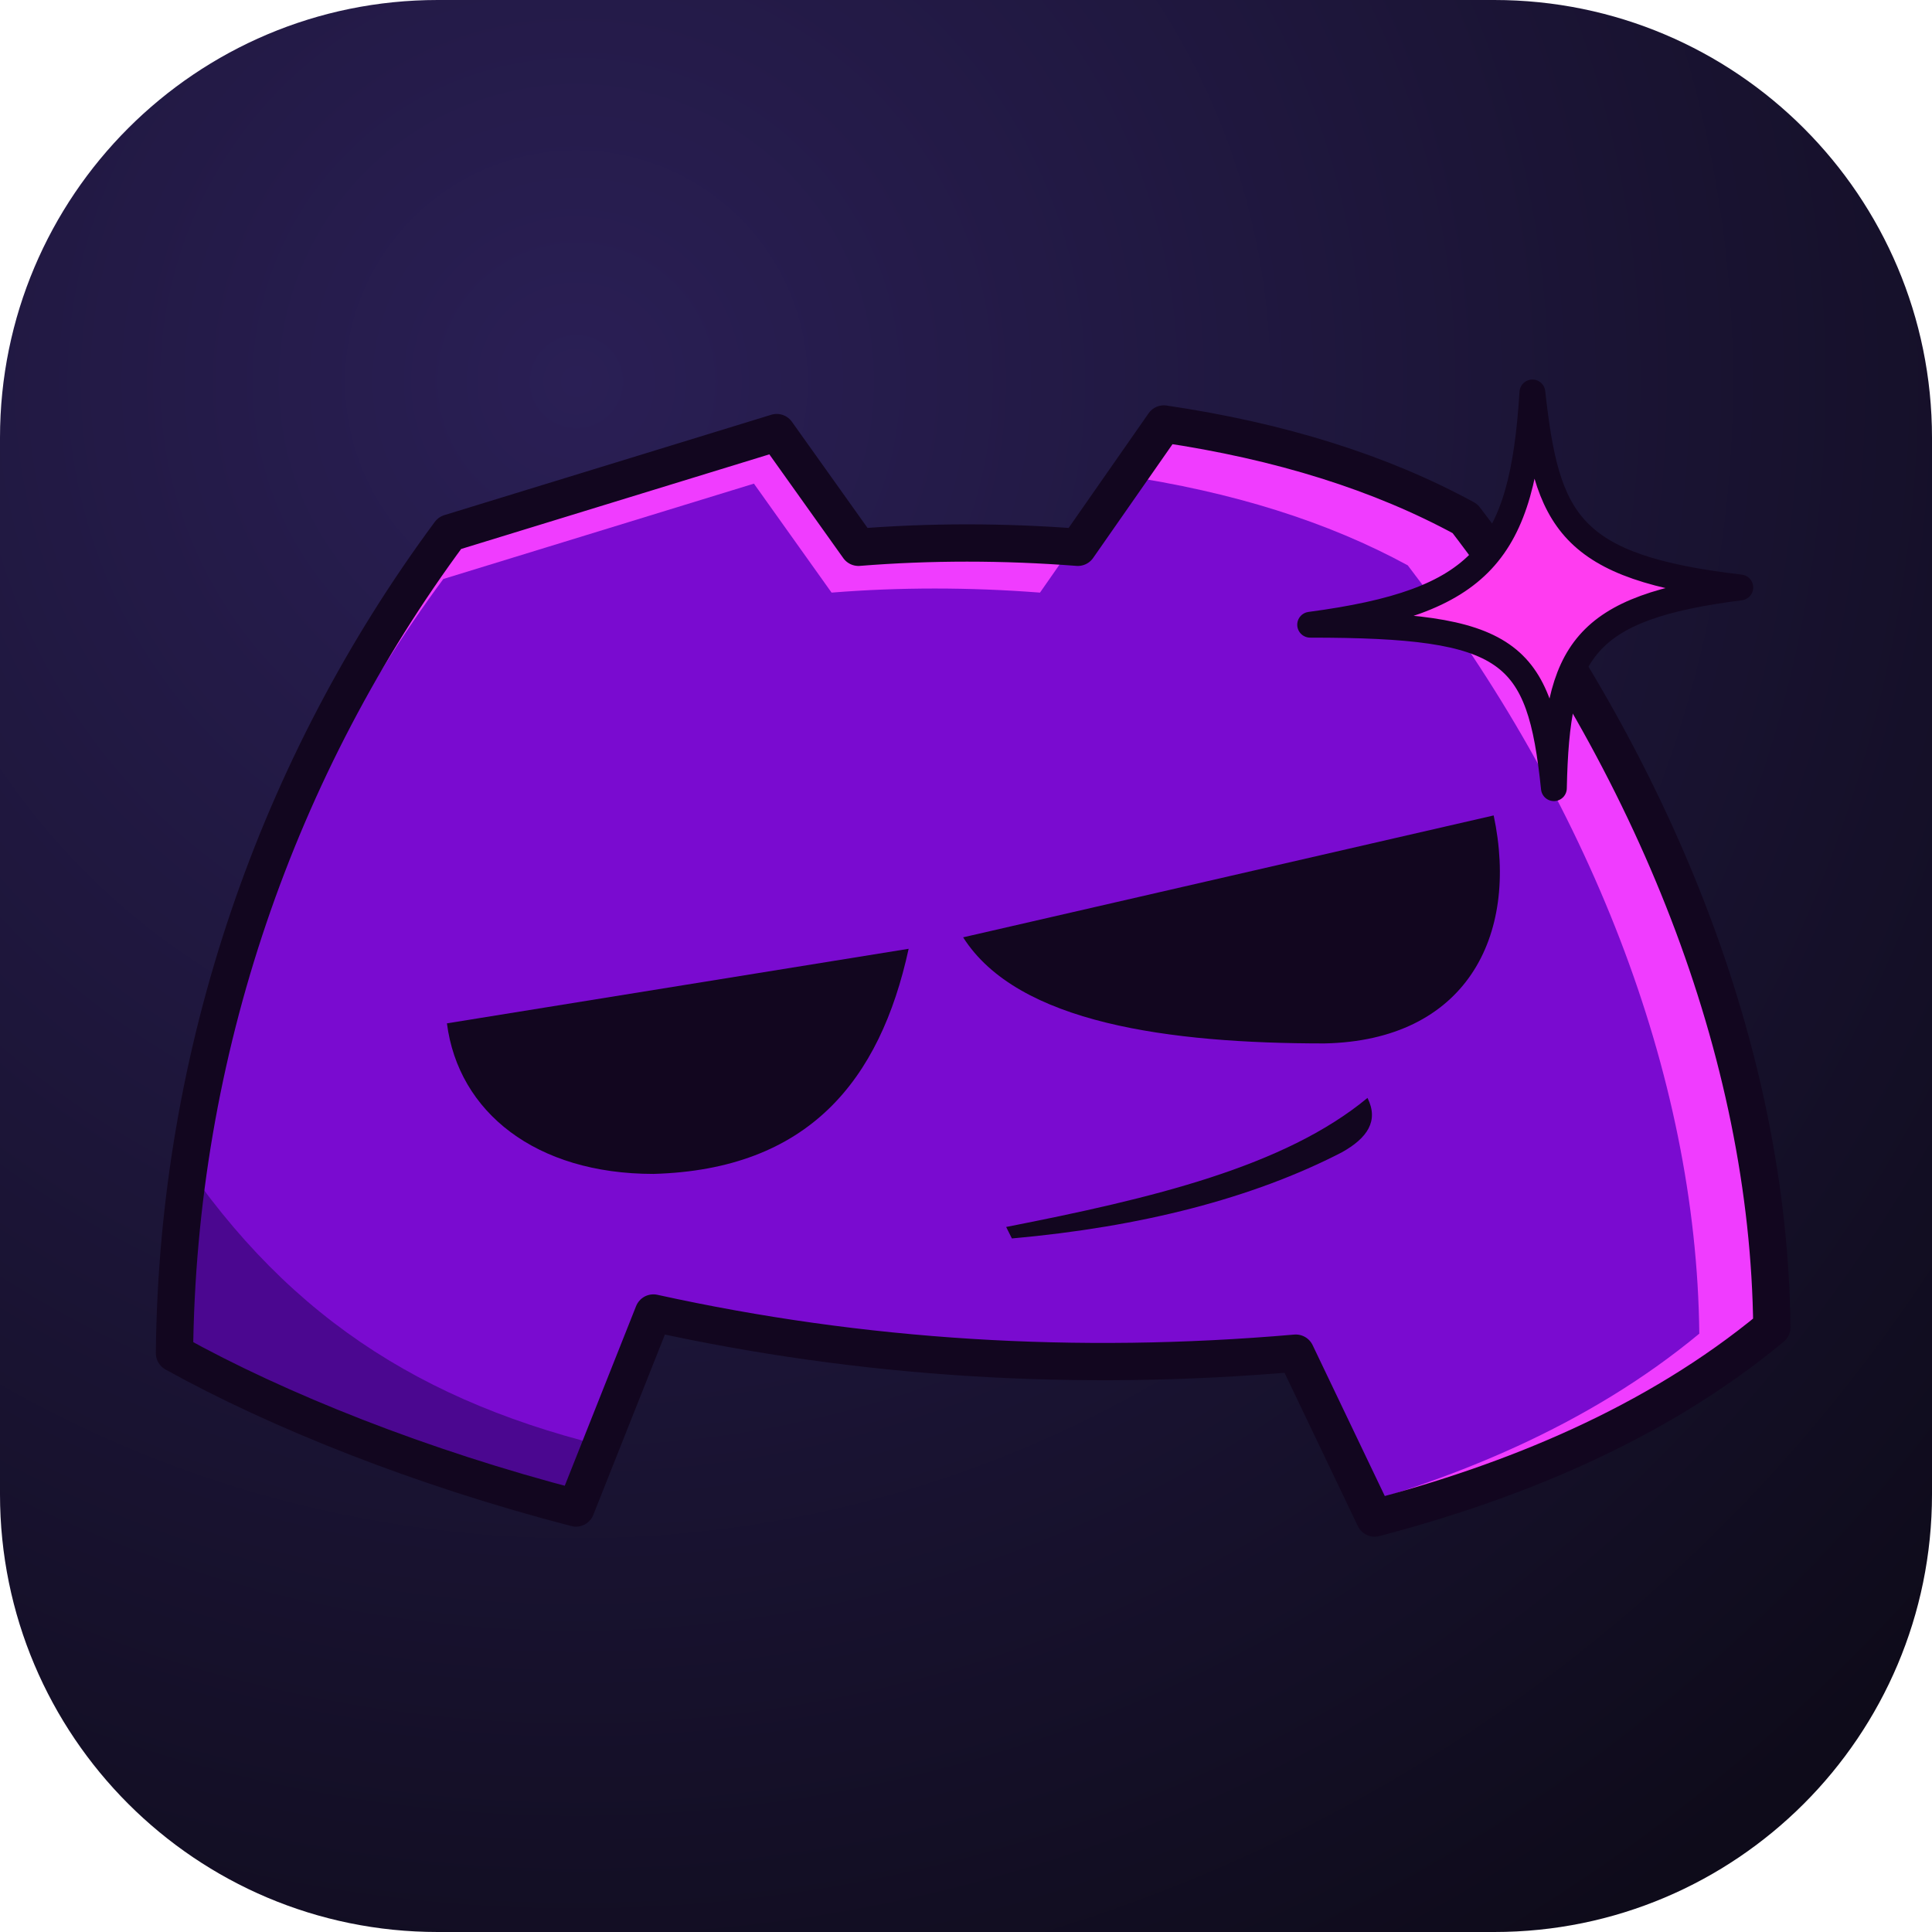
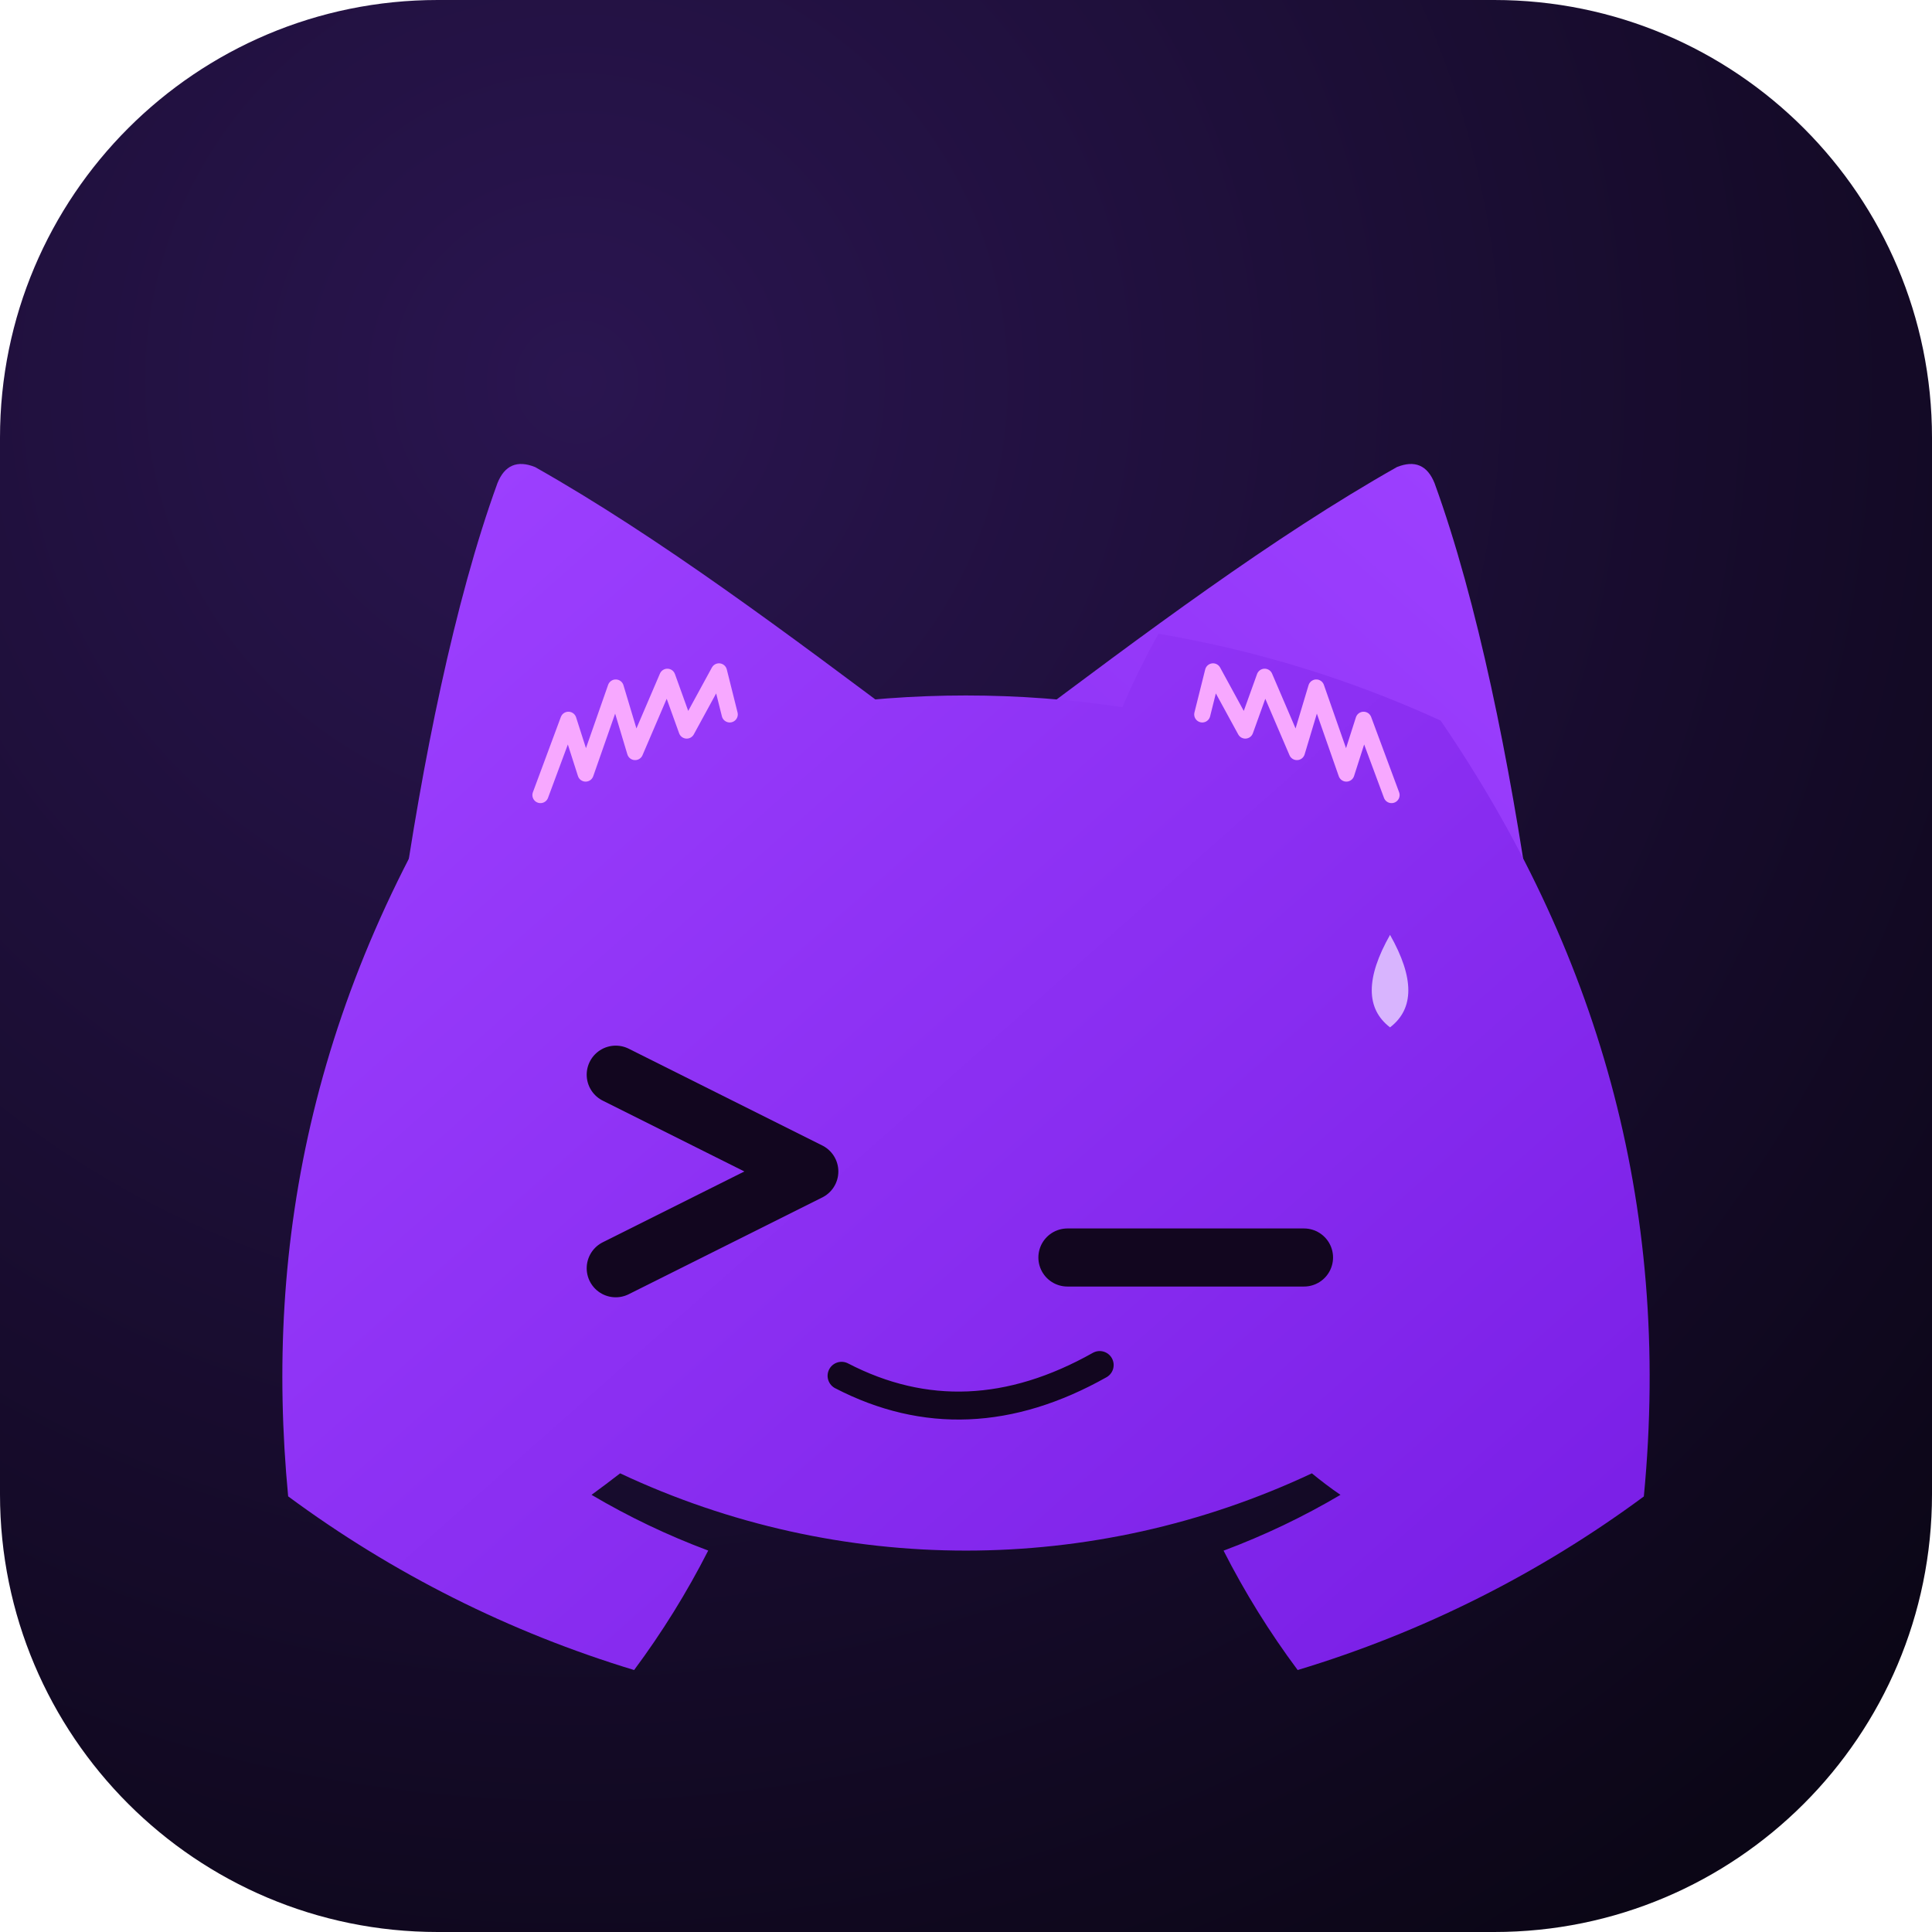
- <svg xmlns="http://www.w3.org/2000/svg" xmlns:xlink="http://www.w3.org/1999/xlink" viewBox="0 0 512 512" width="512" height="512">
+ <svg xmlns="http://www.w3.org/2000/svg" viewBox="0 0 512 512" width="512" height="512">
  <defs>
-     <path id="lc-body" d="M340 258 L568 188 L625 268 Q700 262 778 268 L838 182 Q960 200 1048 248 C1180 420 1260 620 1262 812 C1180 880 1080 920 985 945 L930 830 Q700 850 482 802 L428 938 C320 910 220 870 148 830 C150 620 220 420 340 258 Z" />
-     <clipPath id="lc-clip">
-       <use xlink:href="#lc-body" />
-     </clipPath>
-     <radialGradient id="lc-bg" cx="0.3" cy="0.2" r="0.95">
-       <stop offset="0" stop-color="#2A1F55" />
-       <stop offset="1" stop-color="#0E0B1A" />
+     <radialGradient id="lt-bg" cx="0.3" cy="0.2" r="0.95">
+       <stop offset="0" stop-color="#2A1550" />
+       <stop offset="1" stop-color="#0B0616" />
    </radialGradient>
  </defs>
-   <rect width="512" height="512" rx="116" fill="url(#lc-bg)" />
-   <g transform="translate(28 85) scale(0.38) translate(-100 -110)">
-     <g clip-path="url(#lc-clip)">
-       <use xlink:href="#lc-body" fill="#F03CFF" />
-       <use xlink:href="#lc-body" fill="#7A0BD0" transform="translate(12.5 45) scale(0.95)" />
-       <path d="M150 690 C230 810 330 870 470 900 L440 980 L100 980 L100 690 Z" fill="#4B0790" />
+   <rect width="512" height="512" rx="116" fill="url(#lt-bg)" />
+   <g transform="translate(256 262) scale(2.85) translate(-63.57 -33)">
+     <defs>
+       <linearGradient id="lt-head" gradientUnits="userSpaceOnUse" x1="14" y1="-16" x2="113" y2="96">
+         <stop offset="0" stop-color="#9D40FF" />
+         <stop offset="1" stop-color="#7A1FE6" />
+       </linearGradient>
+     </defs>
+     <path d="M11 26 C13 12 16 -3 20 -14 Q21 -16.5 23.5 -15.5 C35 -9 47 0 59 9 L34 24 Z" fill="url(#lt-head)" />
+     <g transform="translate(127.14 0) scale(-1 1)">
+       <path d="M11 26 C13 12 16 -3 20 -14 Q21 -16.5 23.5 -15.5 C35 -9 47 0 59 9 L34 24 Z" fill="url(#lt-head)" />
    </g>
-     <use xlink:href="#lc-body" fill="none" stroke="#12061F" stroke-width="26" stroke-linejoin="round" />
-     <path d="M338 600 L660 548 C640 640 590 702 482 705 C400 705 346 662 338 600 Z" fill="#12061F" />
-     <path d="M698 540 L1068 455 C1086 540 1048 612 950 614 C842 614 736 600 698 540 Z" fill="#12061F" />
-     <path d="M728 742 C830 722 922 700 980 652 C988 668 980 680 962 690 C900 722 822 742 732 750 Z" fill="#12061F" />
-     <path d="M1095 160 C1105 250 1120 282 1240 296 C1130 310 1112 340 1110 436 C1100 340 1080 322 940 322 C1060 306 1088 272 1095 160 Z" fill="#FF3CF0" stroke="#12061F" stroke-width="18" stroke-linejoin="round" />
+     <path d="M107.7,8.07A105.15,105.15,0,0,0,81.47,0a72.06,72.06,0,0,0-3.36,6.83A97.68,97.68,0,0,0,49,6.83,72.37,72.37,0,0,0,45.64,0,105.89,105.89,0,0,0,19.39,8.09C2.79,32.65-1.71,56.6.54,80.21h0A105.73,105.73,0,0,0,32.71,96.36,77.7,77.7,0,0,0,39.6,85.25a68.42,68.42,0,0,1-10.85-5.18c.91-.66,1.8-1.34,2.66-2a75.57,75.57,0,0,0,64.32,0c.87.71,1.76,1.39,2.66,2a68.68,68.68,0,0,1-10.87,5.19,77,77,0,0,0,6.89,11.1A105.25,105.25,0,0,0,126.6,80.22h0C129.24,52.84,122.09,29.11,107.7,8.07Z" fill="url(#lt-head)" />
+     <path d="M24 15 l2.6 -7 l1.6 5 l2.8 -8 l1.8 6 l3 -7 l1.8 5 l3 -5.5 l1 4" fill="none" stroke="#F7A8FF" stroke-width="1.5" stroke-linecap="round" stroke-linejoin="round" />
+     <g transform="translate(127.14 0) scale(-1 1)">
+       <path d="M24 15 l2.6 -7 l1.6 5 l2.8 -8 l1.8 6 l3 -7 l1.8 5 l3 -5.5 l1 4" fill="none" stroke="#F7A8FF" stroke-width="1.5" stroke-linecap="round" stroke-linejoin="round" />
+     </g>
+     <path d="M31 41 L49 50 L31 59" fill="none" stroke="#12061F" stroke-linecap="round" stroke-linejoin="round" stroke-width="5.4" />
+     <path d="M73 58 L95 58" fill="none" stroke="#12061F" stroke-linecap="round" stroke-linejoin="round" stroke-width="5.4" />
+     <path d="M52 69 Q63.57 75 76 68" fill="none" stroke="#12061F" stroke-linecap="round" stroke-linejoin="round" stroke-width="2.6" />
+     <path d="M103 28 q-3.4 6 0 8.6 q3.4 -2.6 0 -8.6 Z" fill="#D8B4FE" />
  </g>
</svg>
